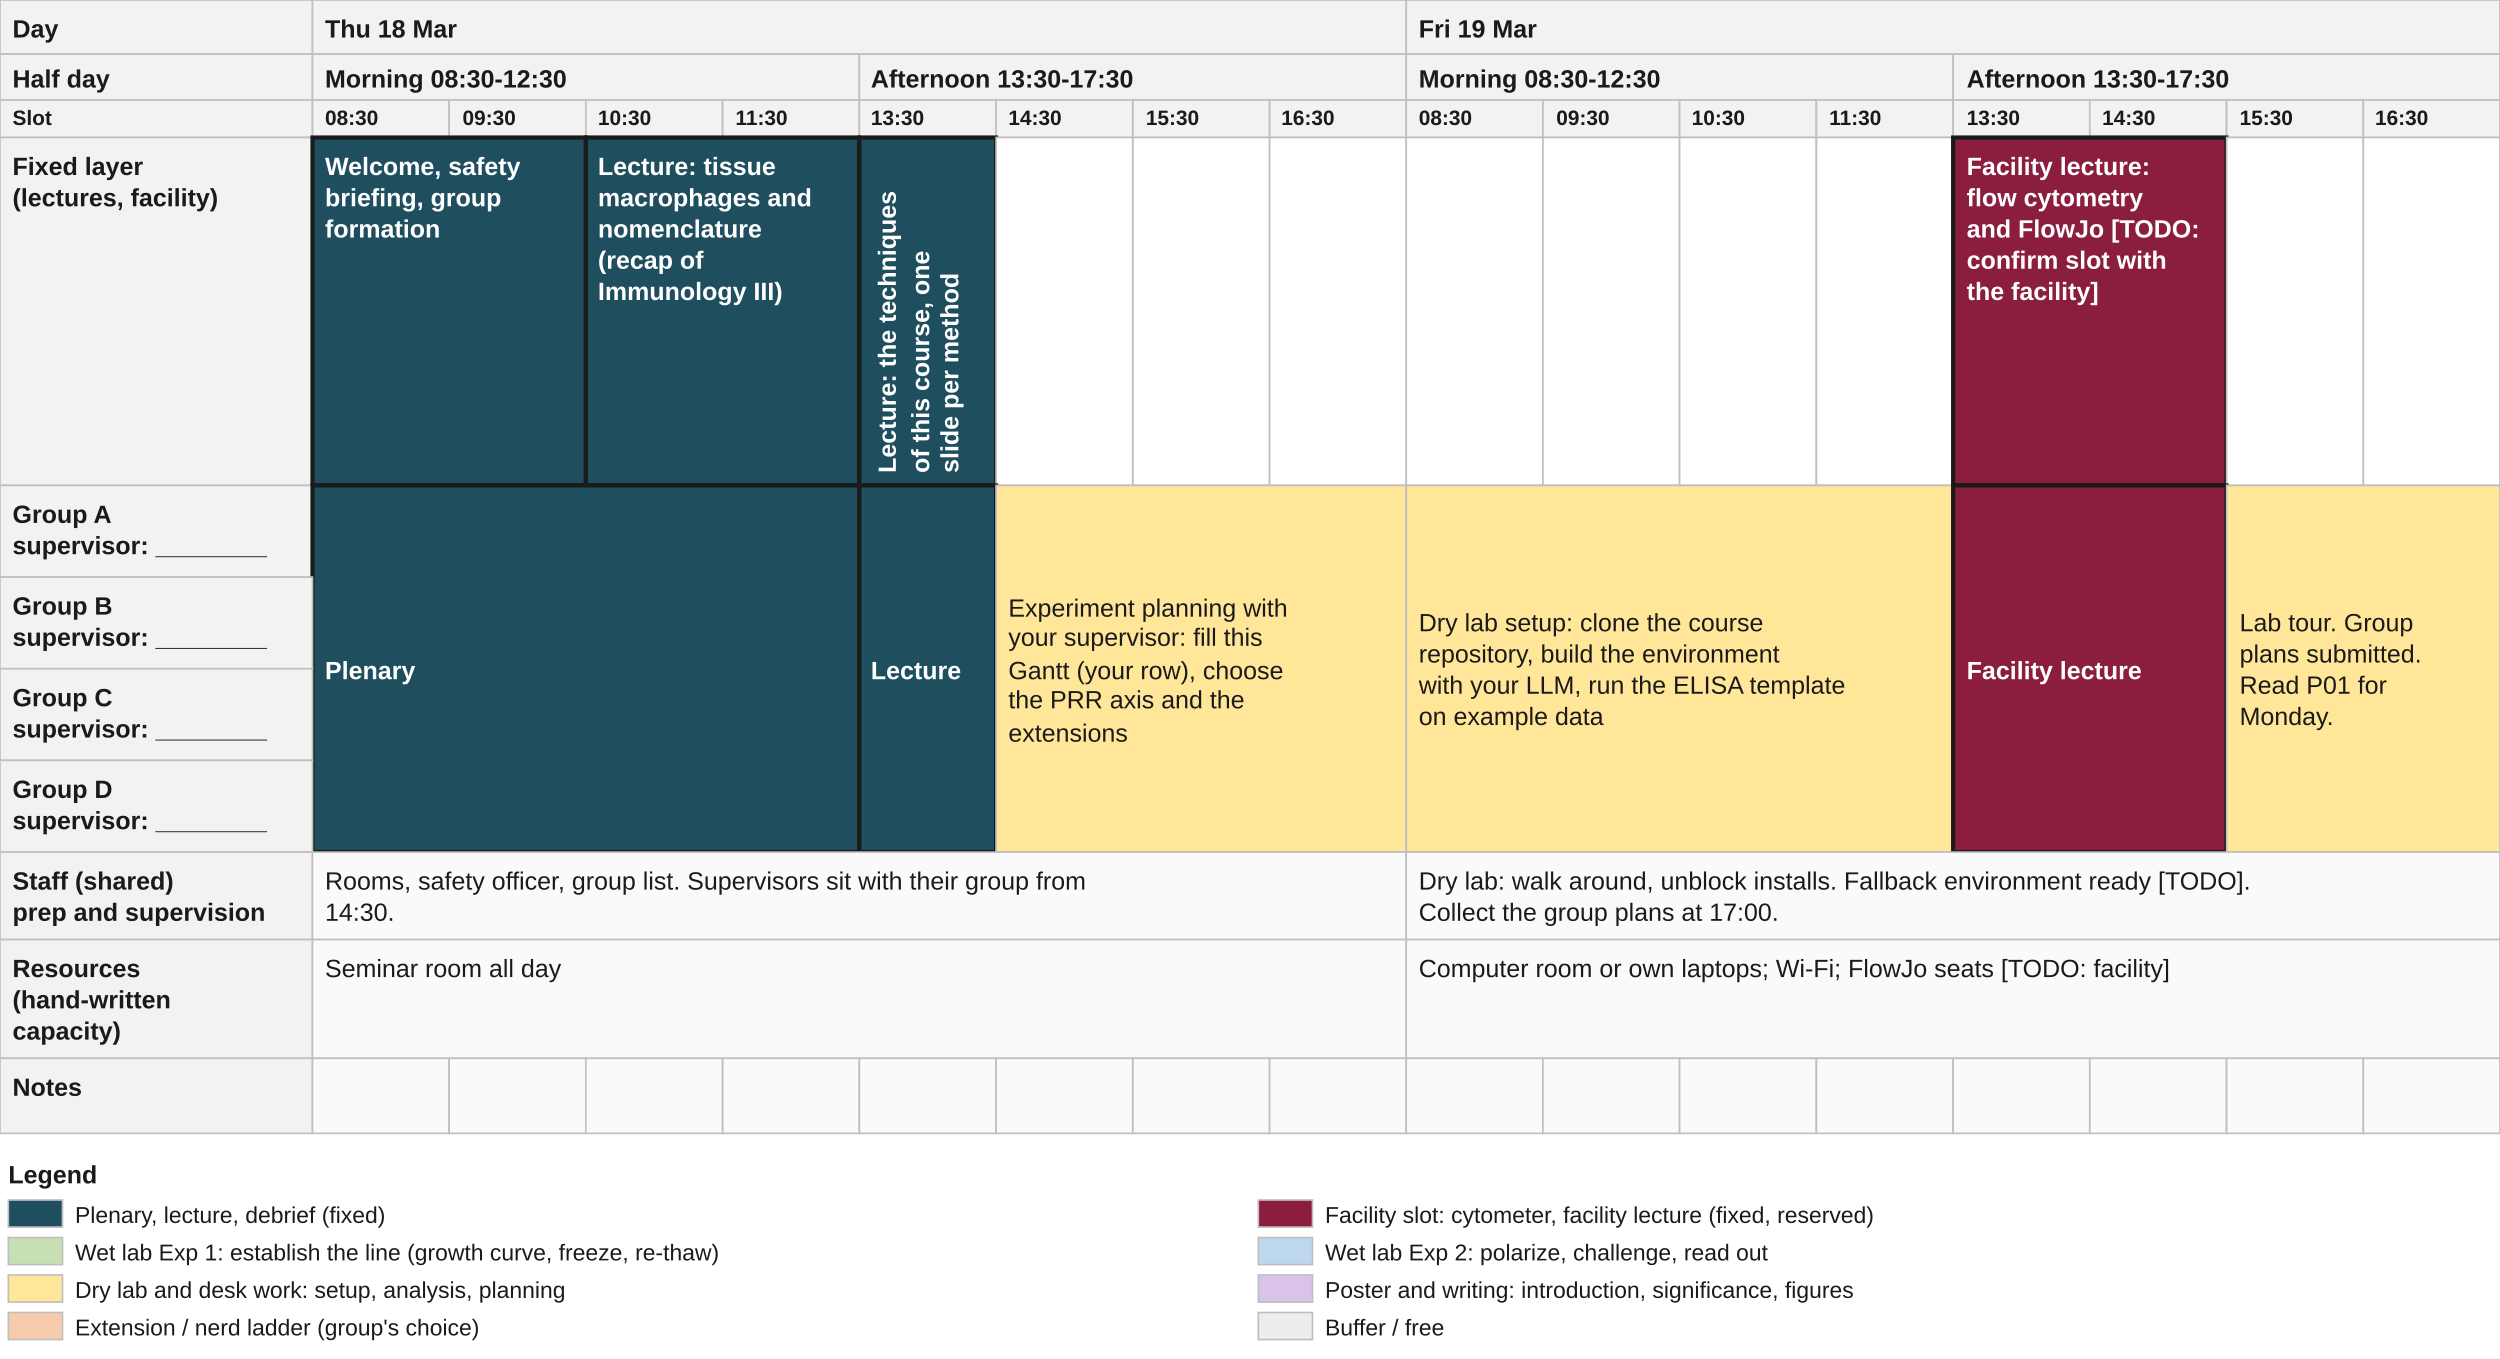
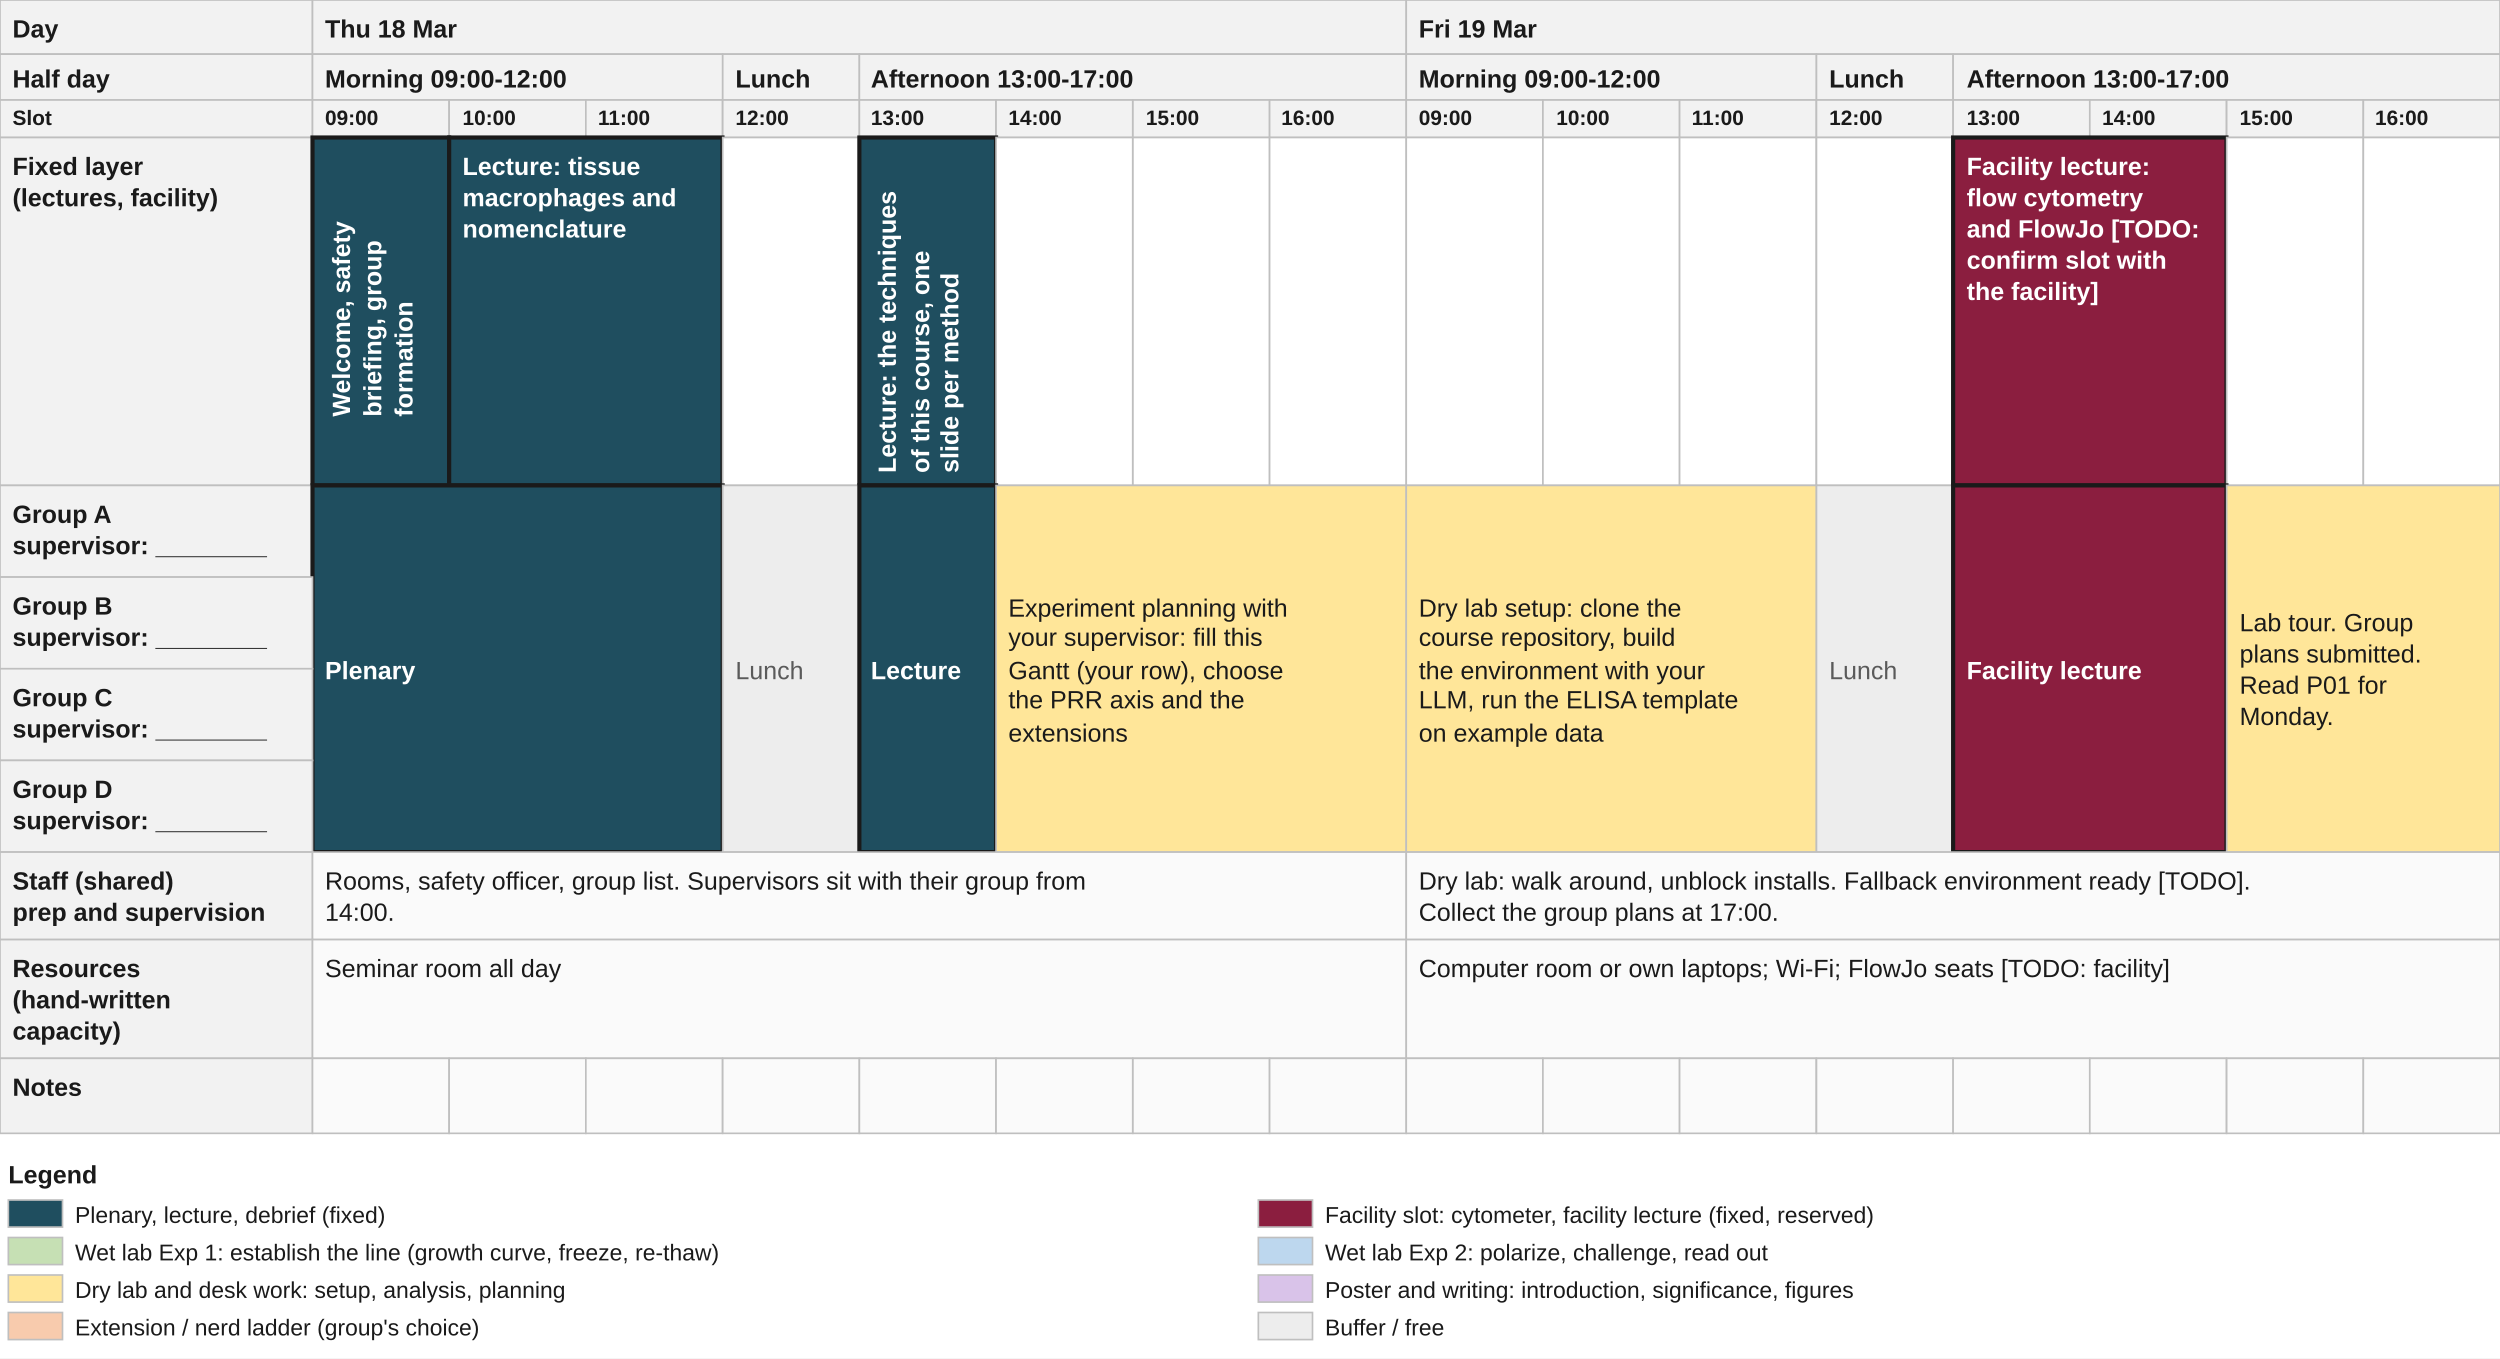
<svg xmlns="http://www.w3.org/2000/svg" viewBox="0 0 1200 652.0" width="1200" height="652.0" font-family="Arial, Helvetica, sans-serif">
  <rect x="0" y="0" width="1200" height="652.0" fill="#ffffff" />
  <rect x="0.0" y="0" width="150.0" height="26" fill="#F2F2F2" stroke="#BFBFBF" stroke-width="0.8" />
  <text x="6" y="18" font-size="12" fill="#1A1A1A" font-weight="bold">Day</text>
  <rect x="150.0" y="0" width="525.0" height="26" fill="#F2F2F2" stroke="#BFBFBF" stroke-width="0.8" />
  <text x="156" y="18" font-size="12" fill="#1A1A1A" font-weight="bold">Thu 18 Mar</text>
  <rect x="675.0" y="0" width="525.0" height="26" fill="#F2F2F2" stroke="#BFBFBF" stroke-width="0.8" />
  <text x="681" y="18" font-size="12" fill="#1A1A1A" font-weight="bold">Fri 19 Mar</text>
  <rect x="0.0" y="26" width="150.0" height="22" fill="#F2F2F2" stroke="#BFBFBF" stroke-width="0.8" />
  <text x="6" y="42" font-size="12" fill="#1A1A1A" font-weight="bold">Half day</text>
-   <rect x="150.0" y="26" width="262.5" height="22" fill="#F2F2F2" stroke="#BFBFBF" stroke-width="0.8" />
-   <text x="156" y="42" font-size="12" fill="#1A1A1A" font-weight="bold">Morning 08:30-12:30</text>
+   <rect x="150.0" y="26" width="196.9" height="22" fill="#F2F2F2" stroke="#BFBFBF" stroke-width="0.8" />
+   <text x="156" y="42" font-size="12" fill="#1A1A1A" font-weight="bold">Morning 09:00-12:00</text>
+   <rect x="346.9" y="26" width="65.6" height="22" fill="#F2F2F2" stroke="#BFBFBF" stroke-width="0.8" />
+   <text x="353" y="42" font-size="12" fill="#1A1A1A" font-weight="bold">Lunch</text>
  <rect x="412.5" y="26" width="262.5" height="22" fill="#F2F2F2" stroke="#BFBFBF" stroke-width="0.8" />
-   <text x="418" y="42" font-size="12" fill="#1A1A1A" font-weight="bold">Afternoon 13:30-17:30</text>
-   <rect x="675.0" y="26" width="262.5" height="22" fill="#F2F2F2" stroke="#BFBFBF" stroke-width="0.8" />
-   <text x="681" y="42" font-size="12" fill="#1A1A1A" font-weight="bold">Morning 08:30-12:30</text>
+   <text x="418" y="42" font-size="12" fill="#1A1A1A" font-weight="bold">Afternoon 13:00-17:00</text>
+   <rect x="675.0" y="26" width="196.9" height="22" fill="#F2F2F2" stroke="#BFBFBF" stroke-width="0.8" />
+   <text x="681" y="42" font-size="12" fill="#1A1A1A" font-weight="bold">Morning 09:00-12:00</text>
+   <rect x="871.9" y="26" width="65.6" height="22" fill="#F2F2F2" stroke="#BFBFBF" stroke-width="0.8" />
+   <text x="878" y="42" font-size="12" fill="#1A1A1A" font-weight="bold">Lunch</text>
  <rect x="937.5" y="26" width="262.5" height="22" fill="#F2F2F2" stroke="#BFBFBF" stroke-width="0.8" />
-   <text x="944" y="42" font-size="12" fill="#1A1A1A" font-weight="bold">Afternoon 13:30-17:30</text>
+   <text x="944" y="42" font-size="12" fill="#1A1A1A" font-weight="bold">Afternoon 13:00-17:00</text>
  <rect x="0.0" y="48" width="150.0" height="18" fill="#F2F2F2" stroke="#BFBFBF" stroke-width="0.8" />
  <text x="6" y="60" font-size="10" fill="#1A1A1A" font-weight="bold">Slot</text>
  <rect x="150.0" y="48" width="65.6" height="18" fill="#F2F2F2" stroke="#BFBFBF" stroke-width="0.8" />
-   <text x="156" y="60" font-size="10" fill="#1A1A1A" font-weight="bold">08:30</text>
+   <text x="156" y="60" font-size="10" fill="#1A1A1A" font-weight="bold">09:00</text>
  <rect x="215.6" y="48" width="65.6" height="18" fill="#F2F2F2" stroke="#BFBFBF" stroke-width="0.8" />
-   <text x="222" y="60" font-size="10" fill="#1A1A1A" font-weight="bold">09:30</text>
+   <text x="222" y="60" font-size="10" fill="#1A1A1A" font-weight="bold">10:00</text>
  <rect x="281.2" y="48" width="65.6" height="18" fill="#F2F2F2" stroke="#BFBFBF" stroke-width="0.8" />
-   <text x="287" y="60" font-size="10" fill="#1A1A1A" font-weight="bold">10:30</text>
+   <text x="287" y="60" font-size="10" fill="#1A1A1A" font-weight="bold">11:00</text>
  <rect x="346.9" y="48" width="65.6" height="18" fill="#F2F2F2" stroke="#BFBFBF" stroke-width="0.8" />
-   <text x="353" y="60" font-size="10" fill="#1A1A1A" font-weight="bold">11:30</text>
+   <text x="353" y="60" font-size="10" fill="#1A1A1A" font-weight="bold">12:00</text>
  <rect x="412.5" y="48" width="65.6" height="18" fill="#F2F2F2" stroke="#BFBFBF" stroke-width="0.8" />
-   <text x="418" y="60" font-size="10" fill="#1A1A1A" font-weight="bold">13:30</text>
+   <text x="418" y="60" font-size="10" fill="#1A1A1A" font-weight="bold">13:00</text>
  <rect x="478.1" y="48" width="65.6" height="18" fill="#F2F2F2" stroke="#BFBFBF" stroke-width="0.8" />
-   <text x="484" y="60" font-size="10" fill="#1A1A1A" font-weight="bold">14:30</text>
+   <text x="484" y="60" font-size="10" fill="#1A1A1A" font-weight="bold">14:00</text>
  <rect x="543.8" y="48" width="65.6" height="18" fill="#F2F2F2" stroke="#BFBFBF" stroke-width="0.8" />
-   <text x="550" y="60" font-size="10" fill="#1A1A1A" font-weight="bold">15:30</text>
+   <text x="550" y="60" font-size="10" fill="#1A1A1A" font-weight="bold">15:00</text>
  <rect x="609.4" y="48" width="65.6" height="18" fill="#F2F2F2" stroke="#BFBFBF" stroke-width="0.8" />
-   <text x="615" y="60" font-size="10" fill="#1A1A1A" font-weight="bold">16:30</text>
+   <text x="615" y="60" font-size="10" fill="#1A1A1A" font-weight="bold">16:00</text>
  <rect x="675.0" y="48" width="65.6" height="18" fill="#F2F2F2" stroke="#BFBFBF" stroke-width="0.8" />
-   <text x="681" y="60" font-size="10" fill="#1A1A1A" font-weight="bold">08:30</text>
+   <text x="681" y="60" font-size="10" fill="#1A1A1A" font-weight="bold">09:00</text>
  <rect x="740.6" y="48" width="65.6" height="18" fill="#F2F2F2" stroke="#BFBFBF" stroke-width="0.8" />
-   <text x="747" y="60" font-size="10" fill="#1A1A1A" font-weight="bold">09:30</text>
+   <text x="747" y="60" font-size="10" fill="#1A1A1A" font-weight="bold">10:00</text>
  <rect x="806.2" y="48" width="65.6" height="18" fill="#F2F2F2" stroke="#BFBFBF" stroke-width="0.8" />
-   <text x="812" y="60" font-size="10" fill="#1A1A1A" font-weight="bold">10:30</text>
+   <text x="812" y="60" font-size="10" fill="#1A1A1A" font-weight="bold">11:00</text>
  <rect x="871.9" y="48" width="65.6" height="18" fill="#F2F2F2" stroke="#BFBFBF" stroke-width="0.8" />
-   <text x="878" y="60" font-size="10" fill="#1A1A1A" font-weight="bold">11:30</text>
+   <text x="878" y="60" font-size="10" fill="#1A1A1A" font-weight="bold">12:00</text>
  <rect x="937.5" y="48" width="65.6" height="18" fill="#F2F2F2" stroke="#BFBFBF" stroke-width="0.8" />
-   <text x="944" y="60" font-size="10" fill="#1A1A1A" font-weight="bold">13:30</text>
+   <text x="944" y="60" font-size="10" fill="#1A1A1A" font-weight="bold">13:00</text>
  <rect x="1003.1" y="48" width="65.6" height="18" fill="#F2F2F2" stroke="#BFBFBF" stroke-width="0.8" />
-   <text x="1009" y="60" font-size="10" fill="#1A1A1A" font-weight="bold">14:30</text>
+   <text x="1009" y="60" font-size="10" fill="#1A1A1A" font-weight="bold">14:00</text>
  <rect x="1068.8" y="48" width="65.6" height="18" fill="#F2F2F2" stroke="#BFBFBF" stroke-width="0.8" />
-   <text x="1075" y="60" font-size="10" fill="#1A1A1A" font-weight="bold">15:30</text>
+   <text x="1075" y="60" font-size="10" fill="#1A1A1A" font-weight="bold">15:00</text>
  <rect x="1134.4" y="48" width="65.6" height="18" fill="#F2F2F2" stroke="#BFBFBF" stroke-width="0.8" />
-   <text x="1140" y="60" font-size="10" fill="#1A1A1A" font-weight="bold">16:30</text>
+   <text x="1140" y="60" font-size="10" fill="#1A1A1A" font-weight="bold">16:00</text>
  <rect x="0.0" y="66" width="150.0" height="167.0" fill="#F2F2F2" stroke="#BFBFBF" stroke-width="0.8" />
  <text x="6" y="84" font-size="12" fill="#1A1A1A" font-weight="bold">Fixed layer</text>
  <text x="6" y="99" font-size="12" fill="#1A1A1A" font-weight="bold">(lectures, facility)</text>
-   <rect x="150.0" y="66" width="131.2" height="167.0" fill="#1F4E5F" stroke="#1A1A1A" stroke-width="2" />
-   <text x="156" y="84" font-size="12" fill="#FFFFFF" font-weight="bold">Welcome, safety</text>
-   <text x="156" y="99" font-size="12" fill="#FFFFFF" font-weight="bold">briefing, group</text>
-   <text x="156" y="114" font-size="12" fill="#FFFFFF" font-weight="bold">formation</text>
-   <rect x="281.2" y="66" width="131.2" height="167.0" fill="#1F4E5F" stroke="#1A1A1A" stroke-width="2" />
-   <text x="287" y="84" font-size="12" fill="#FFFFFF" font-weight="bold">Lecture: tissue</text>
-   <text x="287" y="99" font-size="12" fill="#FFFFFF" font-weight="bold">macrophages and</text>
-   <text x="287" y="114" font-size="12" fill="#FFFFFF" font-weight="bold">nomenclature</text>
-   <text x="287" y="129" font-size="12" fill="#FFFFFF" font-weight="bold">(recap of</text>
-   <text x="287" y="144" font-size="12" fill="#FFFFFF" font-weight="bold">Immunology III)</text>
+   <rect x="150.0" y="66" width="65.6" height="167.0" fill="#1F4E5F" stroke="#1A1A1A" stroke-width="2" />
+   <text x="168" y="200" transform="rotate(-90 168 200)" font-size="12" fill="#FFFFFF" font-weight="bold">Welcome, safety</text>
+   <text x="183" y="200" transform="rotate(-90 183 200)" font-size="12" fill="#FFFFFF" font-weight="bold">briefing, group</text>
+   <text x="198" y="200" transform="rotate(-90 198 200)" font-size="12" fill="#FFFFFF" font-weight="bold">formation</text>
+   <rect x="215.6" y="66" width="131.2" height="167.0" fill="#1F4E5F" stroke="#1A1A1A" stroke-width="2" />
+   <text x="222" y="84" font-size="12" fill="#FFFFFF" font-weight="bold">Lecture: tissue</text>
+   <text x="222" y="99" font-size="12" fill="#FFFFFF" font-weight="bold">macrophages and</text>
+   <text x="222" y="114" font-size="12" fill="#FFFFFF" font-weight="bold">nomenclature</text>
+   <rect x="346.9" y="66" width="65.6" height="167.0" fill="#FFFFFF" stroke="#BFBFBF" stroke-width="0.8" />
  <rect x="412.5" y="66" width="65.6" height="167.0" fill="#1F4E5F" stroke="#1A1A1A" stroke-width="2" />
  <text x="430" y="227" transform="rotate(-90 430 227)" font-size="12" fill="#FFFFFF" font-weight="bold">Lecture: the techniques</text>
  <text x="446" y="227" transform="rotate(-90 446 227)" font-size="12" fill="#FFFFFF" font-weight="bold">of this course, one</text>
  <text x="460" y="227" transform="rotate(-90 460 227)" font-size="12" fill="#FFFFFF" font-weight="bold">slide per method</text>
  <rect x="478.1" y="66" width="65.6" height="167.0" fill="#FFFFFF" stroke="#BFBFBF" stroke-width="0.8" />
  <rect x="543.8" y="66" width="65.6" height="167.0" fill="#FFFFFF" stroke="#BFBFBF" stroke-width="0.8" />
  <rect x="609.4" y="66" width="65.6" height="167.0" fill="#FFFFFF" stroke="#BFBFBF" stroke-width="0.8" />
  <rect x="675.0" y="66" width="65.6" height="167.0" fill="#FFFFFF" stroke="#BFBFBF" stroke-width="0.8" />
  <rect x="740.6" y="66" width="65.6" height="167.0" fill="#FFFFFF" stroke="#BFBFBF" stroke-width="0.8" />
  <rect x="806.2" y="66" width="65.6" height="167.0" fill="#FFFFFF" stroke="#BFBFBF" stroke-width="0.8" />
  <rect x="871.9" y="66" width="65.6" height="167.0" fill="#FFFFFF" stroke="#BFBFBF" stroke-width="0.8" />
  <rect x="937.5" y="66" width="131.2" height="167.0" fill="#8B1E3F" stroke="#1A1A1A" stroke-width="2" />
  <text x="944" y="84" font-size="12" fill="#FFFFFF" font-weight="bold">Facility lecture:</text>
  <text x="944" y="99" font-size="12" fill="#FFFFFF" font-weight="bold">flow cytometry</text>
  <text x="944" y="114" font-size="12" fill="#FFFFFF" font-weight="bold">and FlowJo [TODO:</text>
  <text x="944" y="129" font-size="12" fill="#FFFFFF" font-weight="bold">confirm slot with</text>
  <text x="944" y="144" font-size="12" fill="#FFFFFF" font-weight="bold">the facility]</text>
  <rect x="1068.8" y="66" width="65.6" height="167.0" fill="#FFFFFF" stroke="#BFBFBF" stroke-width="0.8" />
  <rect x="1134.4" y="66" width="65.6" height="167.0" fill="#FFFFFF" stroke="#BFBFBF" stroke-width="0.8" />
  <rect x="0.0" y="233.0" width="150.0" height="44" fill="#F2F2F2" stroke="#BFBFBF" stroke-width="0.8" />
  <text x="6" y="251" font-size="12" fill="#1A1A1A" font-weight="bold">Group A</text>
  <text x="6" y="266" font-size="12" fill="#1A1A1A" font-weight="bold">supervisor: ________</text>
-   <rect x="150.0" y="233.0" width="262.5" height="176" fill="#1F4E5F" stroke="#1A1A1A" stroke-width="2" />
+   <rect x="150.0" y="233.0" width="196.9" height="176" fill="#1F4E5F" stroke="#1A1A1A" stroke-width="2" />
  <text x="156" y="326" font-size="12" fill="#FFFFFF" font-weight="bold">Plenary</text>
+   <rect x="346.9" y="233.0" width="65.6" height="176" fill="#EDEDED" stroke="#BFBFBF" stroke-width="0.8" />
+   <text x="353" y="326" font-size="12" fill="#5A5A5A">Lunch</text>
  <rect x="412.5" y="233.0" width="65.6" height="176" fill="#1F4E5F" stroke="#1A1A1A" stroke-width="2" />
  <text x="418" y="326" font-size="12" fill="#FFFFFF" font-weight="bold">Lecture</text>
  <rect x="478.1" y="233.0" width="196.9" height="176" fill="#FFE699" stroke="#BFBFBF" stroke-width="0.8" />
  <text x="484" y="296" font-size="12" fill="#1A1A1A">Experiment planning with</text>
  <text x="484" y="310" font-size="12" fill="#1A1A1A">your supervisor: fill this</text>
  <text x="484" y="326" font-size="12" fill="#1A1A1A">Gantt (your row), choose</text>
  <text x="484" y="340" font-size="12" fill="#1A1A1A">the PRR axis and the</text>
  <text x="484" y="356" font-size="12" fill="#1A1A1A">extensions</text>
-   <rect x="675.0" y="233.0" width="262.5" height="176" fill="#FFE699" stroke="#BFBFBF" stroke-width="0.8" />
-   <text x="681" y="303" font-size="12" fill="#1A1A1A">Dry lab setup: clone the course</text>
-   <text x="681" y="318" font-size="12" fill="#1A1A1A">repository, build the environment</text>
-   <text x="681" y="333" font-size="12" fill="#1A1A1A">with your LLM, run the ELISA template</text>
-   <text x="681" y="348" font-size="12" fill="#1A1A1A">on example data</text>
+   <rect x="675.0" y="233.0" width="196.9" height="176" fill="#FFE699" stroke="#BFBFBF" stroke-width="0.8" />
+   <text x="681" y="296" font-size="12" fill="#1A1A1A">Dry lab setup: clone the</text>
+   <text x="681" y="310" font-size="12" fill="#1A1A1A">course repository, build</text>
+   <text x="681" y="326" font-size="12" fill="#1A1A1A">the environment with your</text>
+   <text x="681" y="340" font-size="12" fill="#1A1A1A">LLM, run the ELISA template</text>
+   <text x="681" y="356" font-size="12" fill="#1A1A1A">on example data</text>
+   <rect x="871.9" y="233.0" width="65.6" height="176" fill="#EDEDED" stroke="#BFBFBF" stroke-width="0.8" />
+   <text x="878" y="326" font-size="12" fill="#5A5A5A">Lunch</text>
  <rect x="937.5" y="233.0" width="131.2" height="176" fill="#8B1E3F" stroke="#1A1A1A" stroke-width="2" />
  <text x="944" y="326" font-size="12" fill="#FFFFFF" font-weight="bold">Facility lecture</text>
  <rect x="1068.8" y="233.0" width="131.2" height="176" fill="#FFE699" stroke="#BFBFBF" stroke-width="0.8" />
  <text x="1075" y="303" font-size="12" fill="#1A1A1A">Lab tour. Group</text>
  <text x="1075" y="318" font-size="12" fill="#1A1A1A">plans submitted.</text>
  <text x="1075" y="333" font-size="12" fill="#1A1A1A">Read P01 for</text>
  <text x="1075" y="348" font-size="12" fill="#1A1A1A">Monday.</text>
  <rect x="0.0" y="277.0" width="150.0" height="44" fill="#F2F2F2" stroke="#BFBFBF" stroke-width="0.8" />
  <text x="6" y="295" font-size="12" fill="#1A1A1A" font-weight="bold">Group B</text>
  <text x="6" y="310" font-size="12" fill="#1A1A1A" font-weight="bold">supervisor: ________</text>
  <rect x="0.0" y="321.0" width="150.0" height="44" fill="#F2F2F2" stroke="#BFBFBF" stroke-width="0.8" />
  <text x="6" y="339" font-size="12" fill="#1A1A1A" font-weight="bold">Group C</text>
  <text x="6" y="354" font-size="12" fill="#1A1A1A" font-weight="bold">supervisor: ________</text>
  <rect x="0.0" y="365.0" width="150.0" height="44" fill="#F2F2F2" stroke="#BFBFBF" stroke-width="0.8" />
  <text x="6" y="383" font-size="12" fill="#1A1A1A" font-weight="bold">Group D</text>
  <text x="6" y="398" font-size="12" fill="#1A1A1A" font-weight="bold">supervisor: ________</text>
  <rect x="0.0" y="409.0" width="150.0" height="42" fill="#F2F2F2" stroke="#BFBFBF" stroke-width="0.8" />
  <text x="6" y="427" font-size="12" fill="#1A1A1A" font-weight="bold">Staff (shared)</text>
  <text x="6" y="442" font-size="12" fill="#1A1A1A" font-weight="bold">prep and supervision</text>
  <rect x="150.0" y="409.0" width="525.0" height="42" fill="#FAFAFA" stroke="#BFBFBF" stroke-width="0.8" />
  <text x="156" y="427" font-size="12" fill="#1A1A1A">Rooms, safety officer, group list. Supervisors sit with their group from</text>
-   <text x="156" y="442" font-size="12" fill="#1A1A1A">14:30.</text>
+   <text x="156" y="442" font-size="12" fill="#1A1A1A">14:00.</text>
  <rect x="675.0" y="409.0" width="525.0" height="42" fill="#FAFAFA" stroke="#BFBFBF" stroke-width="0.8" />
  <text x="681" y="427" font-size="12" fill="#1A1A1A">Dry lab: walk around, unblock installs. Fallback environment ready [TODO].</text>
  <text x="681" y="442" font-size="12" fill="#1A1A1A">Collect the group plans at 17:00.</text>
  <rect x="0.0" y="451.0" width="150.0" height="57" fill="#F2F2F2" stroke="#BFBFBF" stroke-width="0.8" />
  <text x="6" y="469" font-size="12" fill="#1A1A1A" font-weight="bold">Resources</text>
  <text x="6" y="484" font-size="12" fill="#1A1A1A" font-weight="bold">(hand-written</text>
  <text x="6" y="499" font-size="12" fill="#1A1A1A" font-weight="bold">capacity)</text>
  <rect x="150.0" y="451.0" width="525.0" height="57" fill="#FAFAFA" stroke="#BFBFBF" stroke-width="0.8" />
  <text x="156" y="469" font-size="12" fill="#1A1A1A">Seminar room all day</text>
  <rect x="675.0" y="451.0" width="525.0" height="57" fill="#FAFAFA" stroke="#BFBFBF" stroke-width="0.8" />
  <text x="681" y="469" font-size="12" fill="#1A1A1A">Computer room or own laptops; Wi-Fi; FlowJo seats [TODO: facility]</text>
  <rect x="0.0" y="508.0" width="150.0" height="36" fill="#F2F2F2" stroke="#BFBFBF" stroke-width="0.8" />
  <text x="6" y="526" font-size="12" fill="#1A1A1A" font-weight="bold">Notes</text>
  <rect x="150.0" y="508.0" width="65.6" height="36" fill="#FAFAFA" stroke="#BFBFBF" stroke-width="0.8" />
  <rect x="215.6" y="508.0" width="65.6" height="36" fill="#FAFAFA" stroke="#BFBFBF" stroke-width="0.8" />
  <rect x="281.2" y="508.0" width="65.6" height="36" fill="#FAFAFA" stroke="#BFBFBF" stroke-width="0.8" />
  <rect x="346.9" y="508.0" width="65.6" height="36" fill="#FAFAFA" stroke="#BFBFBF" stroke-width="0.8" />
  <rect x="412.5" y="508.0" width="65.6" height="36" fill="#FAFAFA" stroke="#BFBFBF" stroke-width="0.8" />
  <rect x="478.1" y="508.0" width="65.6" height="36" fill="#FAFAFA" stroke="#BFBFBF" stroke-width="0.8" />
  <rect x="543.8" y="508.0" width="65.6" height="36" fill="#FAFAFA" stroke="#BFBFBF" stroke-width="0.8" />
  <rect x="609.4" y="508.0" width="65.6" height="36" fill="#FAFAFA" stroke="#BFBFBF" stroke-width="0.8" />
  <rect x="675.0" y="508.0" width="65.6" height="36" fill="#FAFAFA" stroke="#BFBFBF" stroke-width="0.8" />
  <rect x="740.6" y="508.0" width="65.6" height="36" fill="#FAFAFA" stroke="#BFBFBF" stroke-width="0.8" />
  <rect x="806.2" y="508.0" width="65.6" height="36" fill="#FAFAFA" stroke="#BFBFBF" stroke-width="0.8" />
  <rect x="871.9" y="508.0" width="65.6" height="36" fill="#FAFAFA" stroke="#BFBFBF" stroke-width="0.8" />
  <rect x="937.5" y="508.0" width="65.6" height="36" fill="#FAFAFA" stroke="#BFBFBF" stroke-width="0.8" />
  <rect x="1003.1" y="508.0" width="65.6" height="36" fill="#FAFAFA" stroke="#BFBFBF" stroke-width="0.8" />
  <rect x="1068.8" y="508.0" width="65.6" height="36" fill="#FAFAFA" stroke="#BFBFBF" stroke-width="0.8" />
  <rect x="1134.4" y="508.0" width="65.6" height="36" fill="#FAFAFA" stroke="#BFBFBF" stroke-width="0.8" />
  <text x="4" y="568.0" font-size="12" font-weight="bold" fill="#1A1A1A">Legend</text>
  <rect x="4" y="576.0" width="26" height="13" fill="#1F4E5F" stroke="#BFBFBF" stroke-width="0.8" />
  <text x="36" y="587.0" font-size="11" fill="#1A1A1A">Plenary, lecture, debrief (fixed)</text>
  <rect x="604" y="576.0" width="26" height="13" fill="#8B1E3F" stroke="#BFBFBF" stroke-width="0.8" />
  <text x="636" y="587.0" font-size="11" fill="#1A1A1A">Facility slot: cytometer, facility lecture (fixed, reserved)</text>
  <rect x="4" y="594.0" width="26" height="13" fill="#C6E0B4" stroke="#BFBFBF" stroke-width="0.8" />
  <text x="36" y="605.0" font-size="11" fill="#1A1A1A">Wet lab Exp 1: establish the line (growth curve, freeze, re-thaw)</text>
  <rect x="604" y="594.0" width="26" height="13" fill="#BDD7EE" stroke="#BFBFBF" stroke-width="0.8" />
  <text x="636" y="605.0" font-size="11" fill="#1A1A1A">Wet lab Exp 2: polarize, challenge, read out</text>
  <rect x="4" y="612.0" width="26" height="13" fill="#FFE699" stroke="#BFBFBF" stroke-width="0.8" />
  <text x="36" y="623.0" font-size="11" fill="#1A1A1A">Dry lab and desk work: setup, analysis, planning</text>
  <rect x="604" y="612.0" width="26" height="13" fill="#D9C3E9" stroke="#BFBFBF" stroke-width="0.8" />
  <text x="636" y="623.0" font-size="11" fill="#1A1A1A">Poster and writing: introduction, significance, figures</text>
  <rect x="4" y="630.0" width="26" height="13" fill="#F8CBAD" stroke="#BFBFBF" stroke-width="0.8" />
  <text x="36" y="641.0" font-size="11" fill="#1A1A1A">Extension / nerd ladder (group's choice)</text>
  <rect x="604" y="630.0" width="26" height="13" fill="#EDEDED" stroke="#BFBFBF" stroke-width="0.8" />
  <text x="636" y="641.0" font-size="11" fill="#1A1A1A">Buffer / free</text>
</svg>
